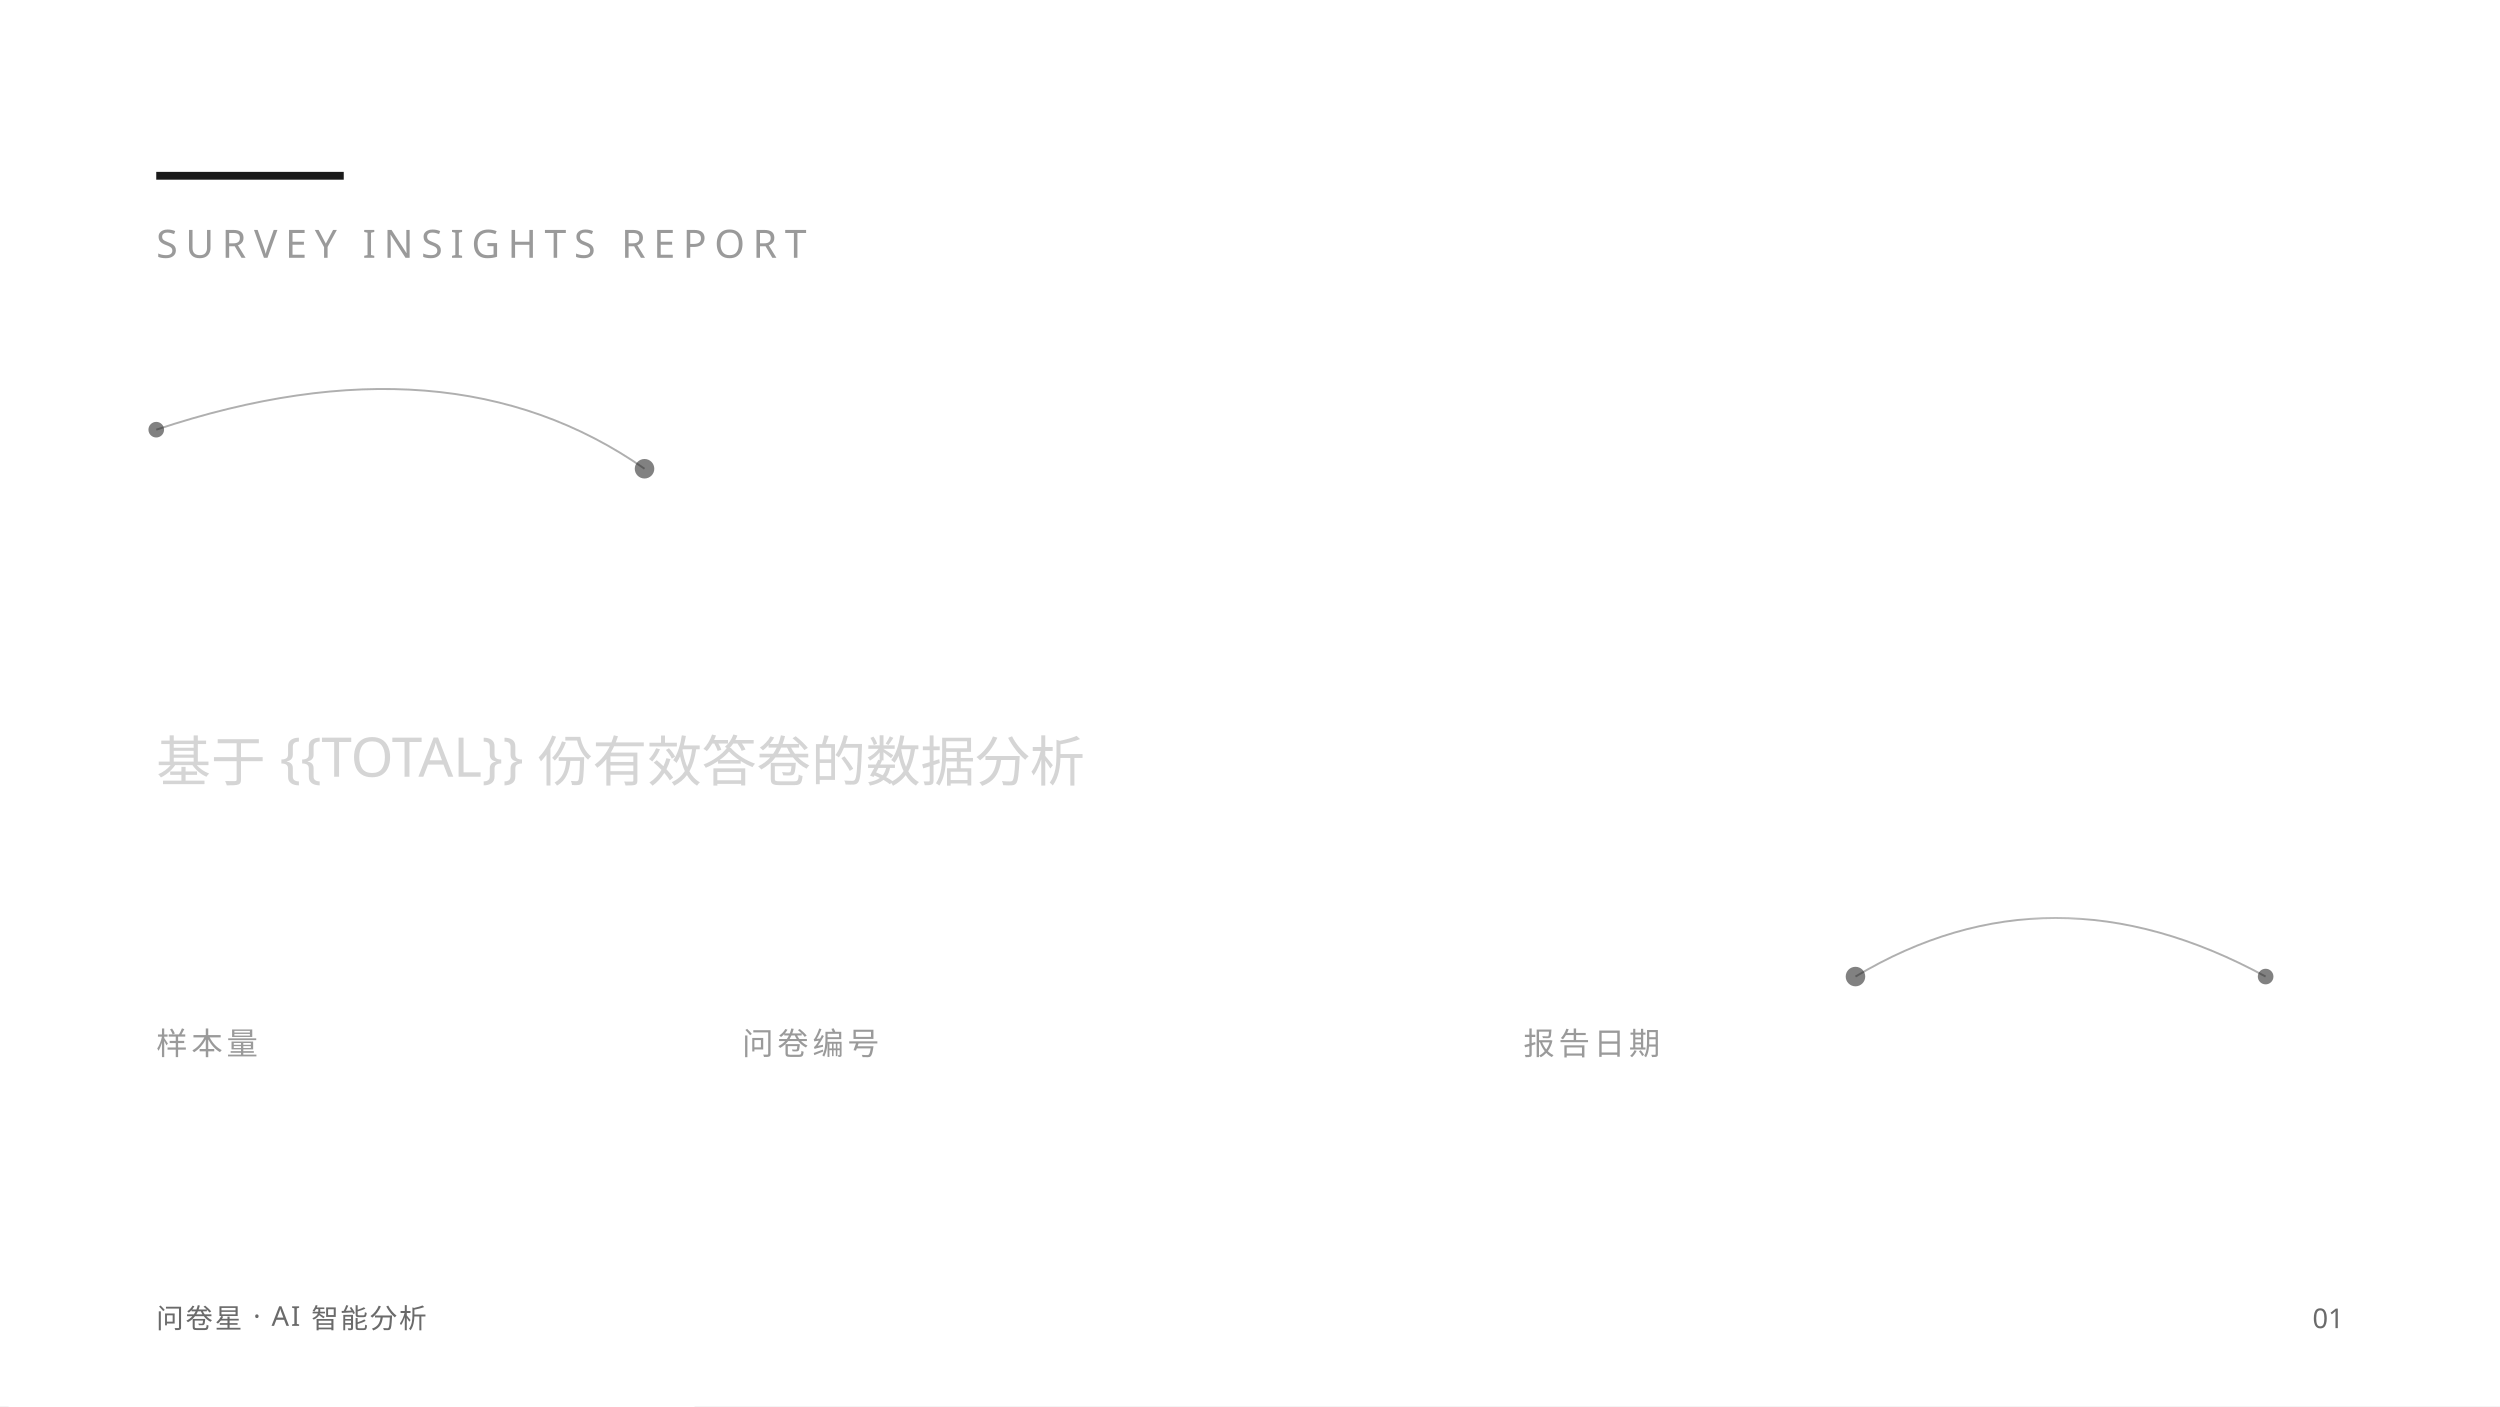
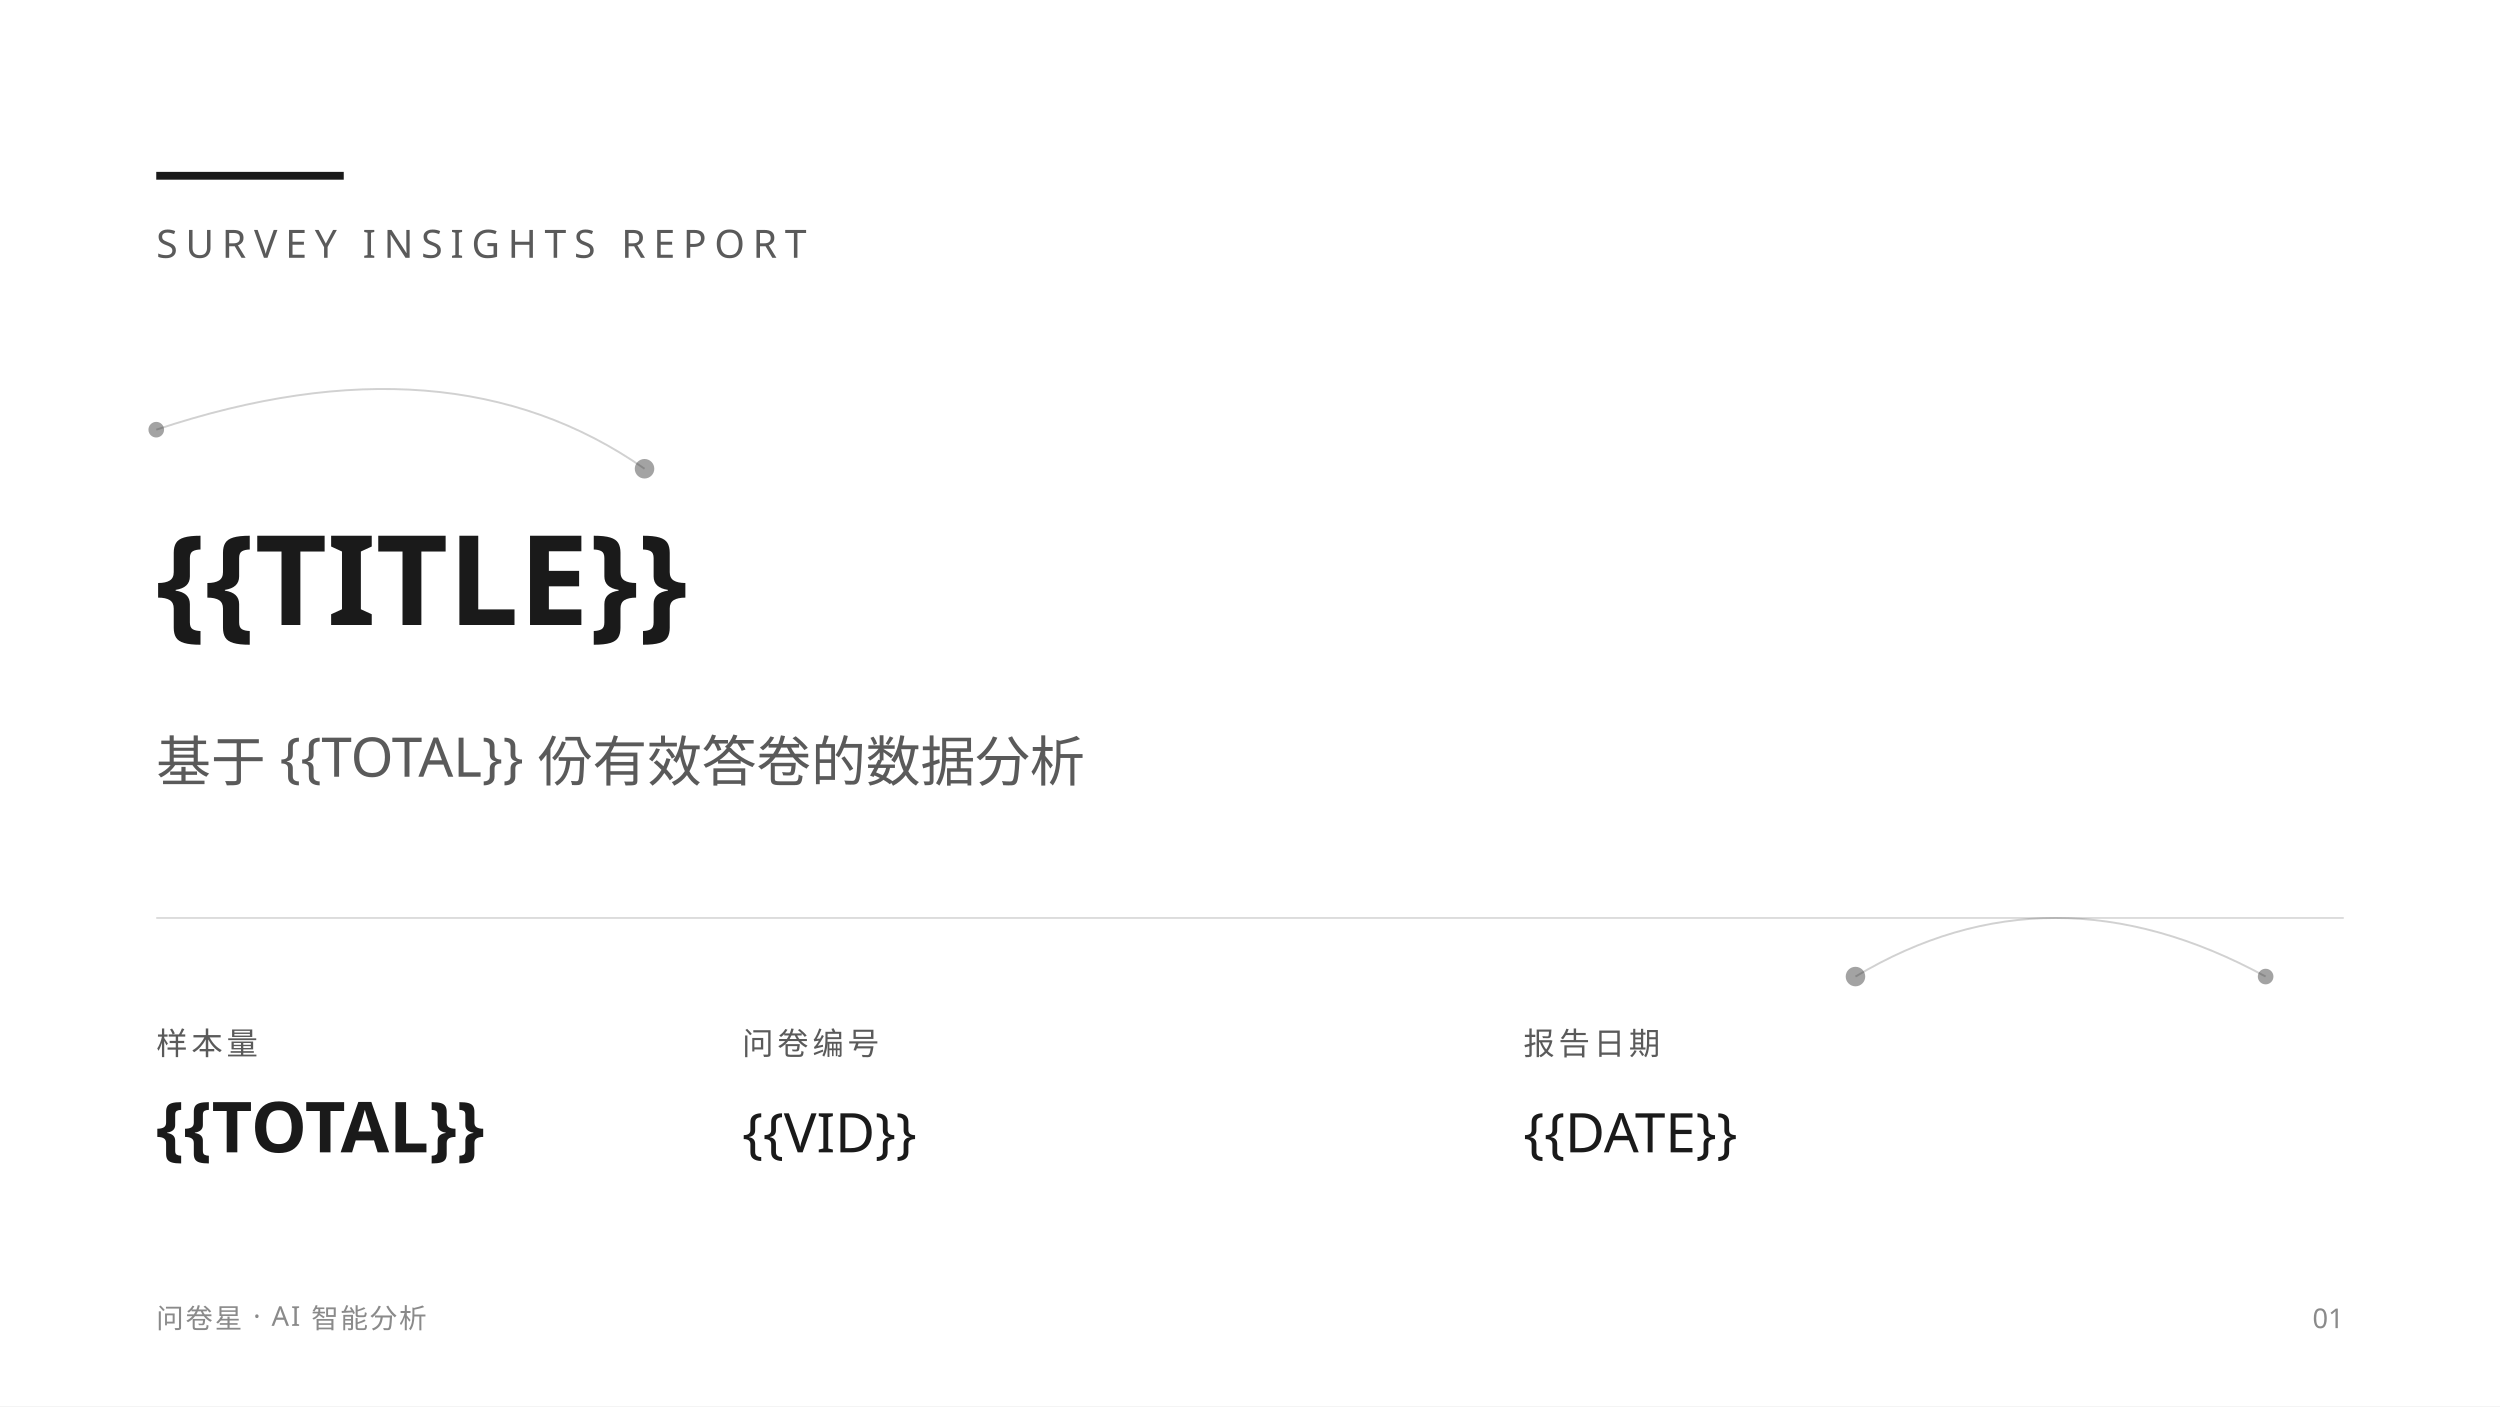
<svg xmlns="http://www.w3.org/2000/svg" viewBox="0 0 1280 720" width="1280" height="720">
-   <defs>
-     </defs>
  <rect width="1280" height="720" fill="#FFFFFF" />
-   <g stroke="#FFFFFF" stroke-opacity="0.04" stroke-width="1">
-     <line x1="0" y1="180" x2="1280" y2="180" />
-     <line x1="0" y1="360" x2="1280" y2="360" />
-     <line x1="0" y1="540" x2="1280" y2="540" />
-     <line x1="320" y1="0" x2="320" y2="720" />
-     <line x1="640" y1="0" x2="640" y2="720" />
-     <line x1="960" y1="0" x2="960" y2="720" />
-   </g>
-   <ellipse cx="1080" cy="140" rx="320" ry="210" fill="#FFFFFF" />
-   <ellipse cx="180" cy="580" rx="260" ry="190" fill="#FFFFFF" />
-   <g stroke="#1A1A1A" stroke-opacity="0.35" stroke-width="1" fill="none">
+   <g stroke="#1A1A1A" stroke-opacity="0.20" stroke-width="1" fill="none">
    <path d="M80,220 Q230,170 330,240" />
    <path d="M950,500 Q1050,440 1160,500" />
  </g>
-   <g fill="#1A1A1A" fill-opacity="0.55">
+   <g fill="#1A1A1A" fill-opacity="0.40">
    <circle cx="80" cy="220" r="4" />
    <circle cx="330" cy="240" r="5" />
    <circle cx="950" cy="500" r="5" />
    <circle cx="1160" cy="500" r="4" />
  </g>
  <rect x="80" y="88" width="96" height="4" fill="#1A1A1A" />
-   <text x="80" y="132" font-family="Microsoft YaHei, PingFang SC, sans-serif" font-size="20" font-weight="500" fill="#9A9A9A" letter-spacing="4">
+   <text x="80" y="132" font-family="Microsoft YaHei, PingFang SC, sans-serif" font-size="20" font-weight="500" fill="#5A5A5A" letter-spacing="4">
    SURVEY INSIGHTS REPORT
  </text>
-   <text x="80" y="320" font-family="Microsoft YaHei, PingFang SC, sans-serif" font-size="64" font-weight="700" fill="#FFFFFF">
+   <text x="80" y="320" font-family="Microsoft YaHei, PingFang SC, sans-serif" font-size="64" font-weight="700" fill="#1A1A1A">
    {{TITLE}}
  </text>
-   <text x="80" y="400" font-family="Microsoft YaHei, PingFang SC, sans-serif" font-size="28" font-weight="400" fill="#D0D0D0" opacity="0.9">
+   <text x="80" y="400" font-family="Microsoft YaHei, PingFang SC, sans-serif" font-size="28" font-weight="400" fill="#5A5A5A">
    基于 {{TOTAL}} 份有效答卷的数据分析
  </text>
-   <line x1="80" y1="470" x2="1200" y2="470" stroke="#FFFFFF" stroke-opacity="0.15" stroke-width="1" />
-   <g font-family="Microsoft YaHei, PingFang SC, sans-serif" fill="#FFFFFF">
-     <text x="80" y="540" font-size="16" fill="#9A9A9A" letter-spacing="2">样本量</text>
-     <text x="80" y="590" font-size="36" font-weight="700">{{TOTAL}}</text>
-     <text x="380" y="540" font-size="16" fill="#9A9A9A" letter-spacing="2">问卷编号</text>
-     <text x="380" y="590" font-size="28" font-weight="500">{{VID}}</text>
-     <text x="780" y="540" font-size="16" fill="#9A9A9A" letter-spacing="2">报告日期</text>
-     <text x="780" y="590" font-size="28" font-weight="500">{{DATE}}</text>
+   <line x1="80" y1="470" x2="1200" y2="470" stroke="#1A1A1A" stroke-opacity="0.15" stroke-width="1" />
+   <g font-family="Microsoft YaHei, PingFang SC, sans-serif" fill="#1A1A1A">
+     <text x="80" y="540" font-size="16" fill="#5A5A5A" letter-spacing="2">样本量</text>
+     <text x="80" y="590" font-size="36" font-weight="700" fill="#1A1A1A">{{TOTAL}}</text>
+     <text x="380" y="540" font-size="16" fill="#5A5A5A" letter-spacing="2">问卷编号</text>
+     <text x="380" y="590" font-size="28" font-weight="500" fill="#1A1A1A">{{VID}}</text>
+     <text x="780" y="540" font-size="16" fill="#5A5A5A" letter-spacing="2">报告日期</text>
+     <text x="780" y="590" font-size="28" font-weight="500" fill="#1A1A1A">{{DATE}}</text>
  </g>
-   <text x="80" y="680" font-family="Microsoft YaHei, PingFang SC, sans-serif" font-size="14" fill="#6A6A6A" letter-spacing="1">
+   <text x="80" y="680" font-family="Microsoft YaHei, PingFang SC, sans-serif" font-size="14" fill="#8A8A8A" letter-spacing="1">
    问卷星 · AI 智能分析
  </text>
-   <text x="1200" y="680" text-anchor="end" font-family="Microsoft YaHei, PingFang SC, sans-serif" font-size="14" fill="#6A6A6A">
+   <text x="1200" y="680" text-anchor="end" font-family="Microsoft YaHei, PingFang SC, sans-serif" font-size="14" fill="#8A8A8A">
    01
  </text>
</svg>
